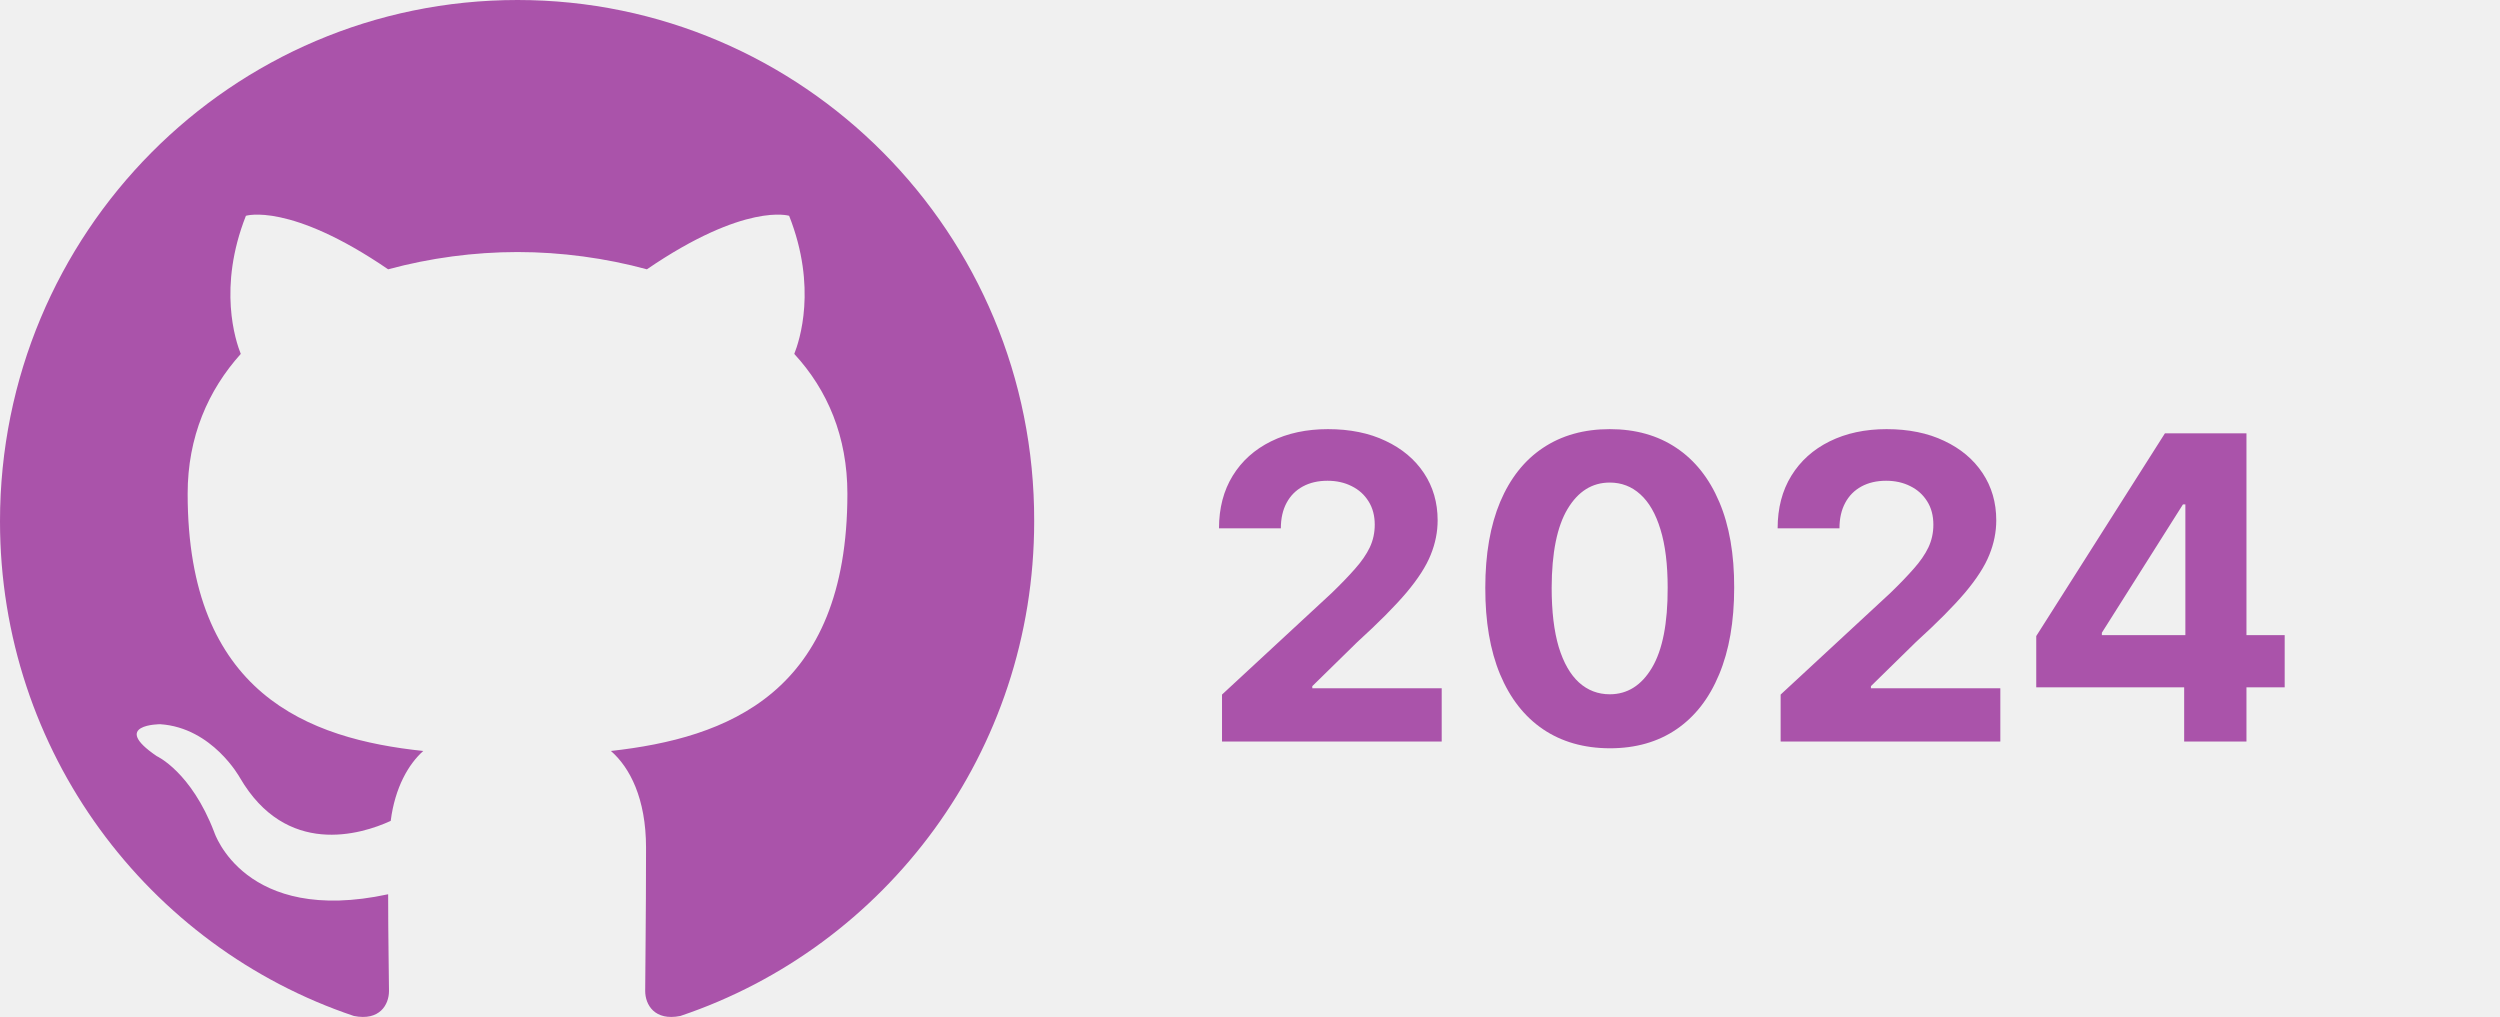
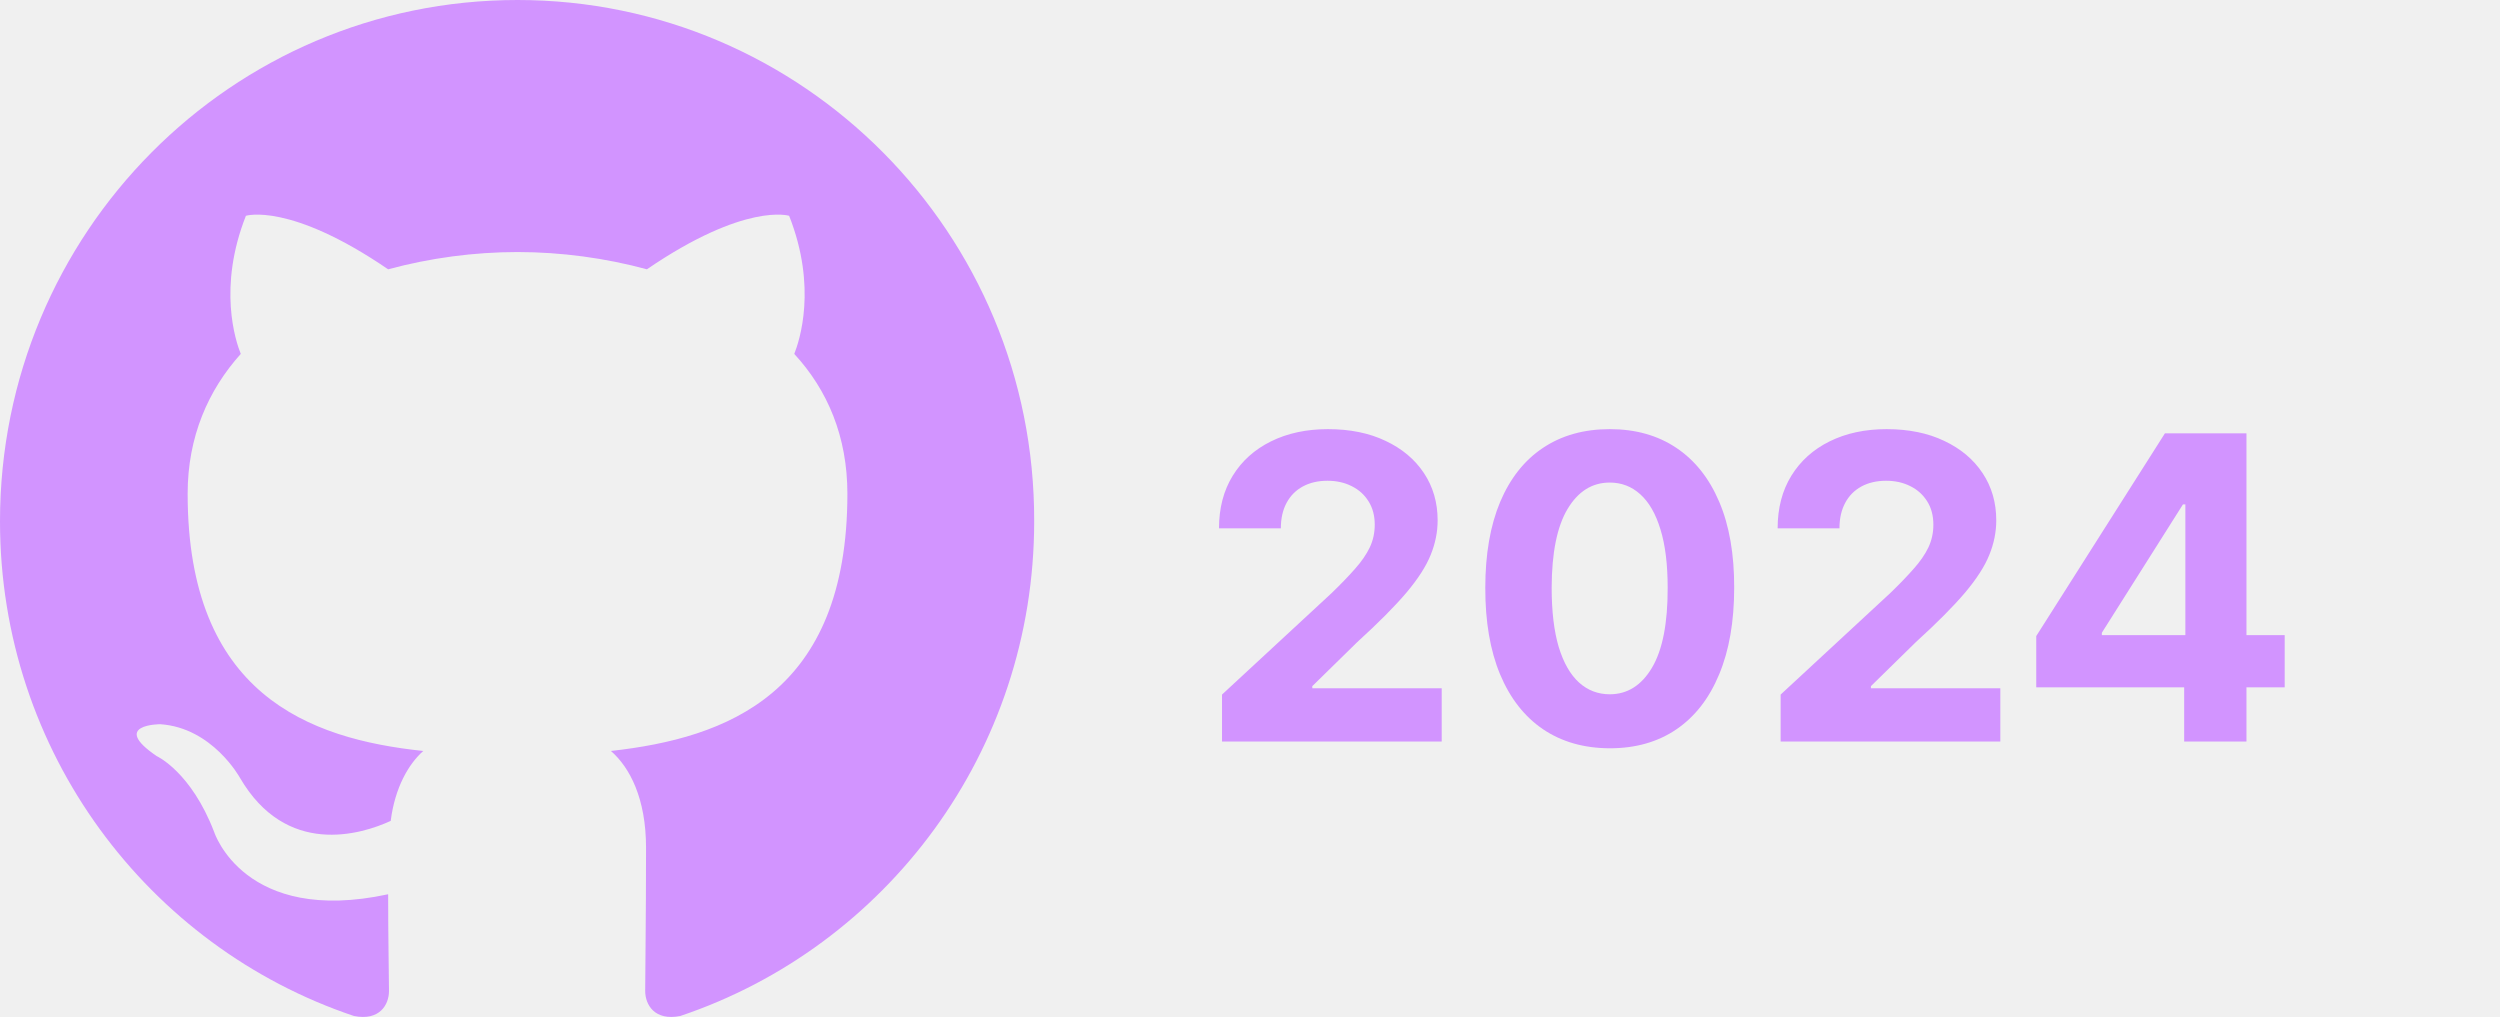
<svg xmlns="http://www.w3.org/2000/svg" width="236" height="96" viewBox="0 0 236 96" fill="none">
  <g clip-path="url(#clip0_104_3)">
-     <path fill-rule="evenodd" clip-rule="evenodd" d="M48.854 0C21.839 0 0 22 0 49.217C0 70.973 13.993 89.389 33.405 95.907C35.832 96.397 36.721 94.848 36.721 93.545C36.721 92.404 36.641 88.493 36.641 84.418C23.051 87.352 20.221 78.551 20.221 78.551C18.037 72.847 14.801 71.381 14.801 71.381C10.353 68.366 15.125 68.366 15.125 68.366C20.059 68.692 22.648 73.418 22.648 73.418C27.015 80.914 34.052 78.796 36.883 77.492C37.287 74.314 38.582 72.114 39.957 70.892C29.118 69.751 17.714 65.514 17.714 46.609C17.714 41.231 19.654 36.831 22.728 33.409C22.243 32.187 20.544 27.134 23.214 20.371C23.214 20.371 27.339 19.067 36.64 25.423C40.622 24.346 44.729 23.798 48.854 23.793C52.979 23.793 57.184 24.364 61.067 25.423C70.369 19.067 74.494 20.371 74.494 20.371C77.164 27.134 75.464 32.187 74.979 33.409C78.134 36.831 79.994 41.231 79.994 46.609C79.994 65.514 68.59 69.669 57.67 70.892C59.45 72.44 60.986 75.373 60.986 80.018C60.986 86.618 60.906 91.915 60.906 93.544C60.906 94.848 61.796 96.397 64.222 95.908C83.634 89.388 97.627 70.973 97.627 49.217C97.707 22 75.788 0 48.854 0Z" fill="#aa53aa" />
+     <path fill-rule="evenodd" clip-rule="evenodd" d="M48.854 0C21.839 0 0 22 0 49.217C0 70.973 13.993 89.389 33.405 95.907C35.832 96.397 36.721 94.848 36.721 93.545C36.721 92.404 36.641 88.493 36.641 84.418C23.051 87.352 20.221 78.551 20.221 78.551C18.037 72.847 14.801 71.381 14.801 71.381C10.353 68.366 15.125 68.366 15.125 68.366C20.059 68.692 22.648 73.418 22.648 73.418C27.015 80.914 34.052 78.796 36.883 77.492C37.287 74.314 38.582 72.114 39.957 70.892C29.118 69.751 17.714 65.514 17.714 46.609C17.714 41.231 19.654 36.831 22.728 33.409C22.243 32.187 20.544 27.134 23.214 20.371C23.214 20.371 27.339 19.067 36.64 25.423C40.622 24.346 44.729 23.798 48.854 23.793C52.979 23.793 57.184 24.364 61.067 25.423C70.369 19.067 74.494 20.371 74.494 20.371C77.164 27.134 75.464 32.187 74.979 33.409C78.134 36.831 79.994 41.231 79.994 46.609C79.994 65.514 68.59 69.669 57.67 70.892C59.45 72.44 60.986 75.373 60.986 80.018C60.986 86.618 60.906 91.915 60.906 93.544C60.906 94.848 61.796 96.397 64.222 95.908C83.634 89.388 97.627 70.973 97.627 49.217C97.707 22 75.788 0 48.854 0Z" fill="#d294ff" />
  </g>
-   <path d="M115.358 70V65.568L125.713 55.98C126.594 55.128 127.332 54.361 127.929 53.679C128.535 52.997 128.994 52.33 129.307 51.676C129.619 51.013 129.776 50.298 129.776 49.531C129.776 48.679 129.581 47.945 129.193 47.33C128.805 46.705 128.275 46.226 127.602 45.895C126.93 45.554 126.168 45.383 125.315 45.383C124.425 45.383 123.649 45.563 122.986 45.923C122.323 46.283 121.812 46.799 121.452 47.472C121.092 48.144 120.912 48.944 120.912 49.872H115.074C115.074 47.969 115.505 46.316 116.366 44.915C117.228 43.513 118.436 42.429 119.989 41.662C121.542 40.895 123.331 40.511 125.358 40.511C127.441 40.511 129.255 40.881 130.798 41.619C132.351 42.349 133.559 43.362 134.42 44.659C135.282 45.956 135.713 47.443 135.713 49.119C135.713 50.218 135.495 51.302 135.06 52.372C134.634 53.442 133.871 54.631 132.773 55.938C131.674 57.235 130.126 58.793 128.128 60.611L123.881 64.773V64.972H136.097V70H115.358ZM151.96 70.639C149.516 70.63 147.414 70.028 145.653 68.835C143.901 67.642 142.551 65.914 141.604 63.651C140.667 61.387 140.203 58.665 140.212 55.483C140.212 52.311 140.681 49.607 141.619 47.372C142.566 45.137 143.915 43.438 145.667 42.273C147.428 41.099 149.526 40.511 151.96 40.511C154.393 40.511 156.486 41.099 158.238 42.273C159.999 43.447 161.353 45.151 162.3 47.386C163.247 49.612 163.716 52.311 163.707 55.483C163.707 58.674 163.233 61.401 162.286 63.665C161.349 65.928 160.004 67.656 158.252 68.849C156.5 70.043 154.403 70.639 151.96 70.639ZM151.96 65.54C153.626 65.54 154.957 64.702 155.951 63.026C156.945 61.349 157.438 58.835 157.428 55.483C157.428 53.276 157.201 51.439 156.746 49.972C156.301 48.504 155.667 47.401 154.843 46.662C154.029 45.923 153.067 45.554 151.96 45.554C150.302 45.554 148.977 46.383 147.982 48.04C146.988 49.697 146.486 52.178 146.477 55.483C146.477 57.718 146.699 59.583 147.144 61.08C147.599 62.566 148.238 63.684 149.062 64.432C149.886 65.171 150.852 65.54 151.96 65.54ZM168.092 70V65.568L178.447 55.98C179.328 55.128 180.067 54.361 180.663 53.679C181.269 52.997 181.729 52.33 182.041 51.676C182.354 51.013 182.51 50.298 182.51 49.531C182.51 48.679 182.316 47.945 181.928 47.33C181.539 46.705 181.009 46.226 180.337 45.895C179.664 45.554 178.902 45.383 178.05 45.383C177.16 45.383 176.383 45.563 175.72 45.923C175.057 46.283 174.546 46.799 174.186 47.472C173.826 48.144 173.646 48.944 173.646 49.872H167.808C167.808 47.969 168.239 46.316 169.101 44.915C169.963 43.513 171.17 42.429 172.723 41.662C174.276 40.895 176.066 40.511 178.092 40.511C180.176 40.511 181.989 40.881 183.533 41.619C185.086 42.349 186.293 43.362 187.155 44.659C188.017 45.956 188.447 47.443 188.447 49.119C188.447 50.218 188.23 51.302 187.794 52.372C187.368 53.442 186.606 54.631 185.507 55.938C184.409 57.235 182.86 58.793 180.862 60.611L176.615 64.773V64.972H188.831V70H168.092ZM192.222 64.886V60.043L204.367 40.909H208.543V47.614H206.072L198.415 59.73V59.957H215.674V64.886H192.222ZM206.185 70V63.409L206.299 61.264V40.909H212.066V70H206.185Z" fill="#aa53aa" />
+   <path d="M115.358 70V65.568L125.713 55.98C126.594 55.128 127.332 54.361 127.929 53.679C128.535 52.997 128.994 52.33 129.307 51.676C129.619 51.013 129.776 50.298 129.776 49.531C129.776 48.679 129.581 47.945 129.193 47.33C128.805 46.705 128.275 46.226 127.602 45.895C126.93 45.554 126.168 45.383 125.315 45.383C124.425 45.383 123.649 45.563 122.986 45.923C122.323 46.283 121.812 46.799 121.452 47.472C121.092 48.144 120.912 48.944 120.912 49.872H115.074C115.074 47.969 115.505 46.316 116.366 44.915C117.228 43.513 118.436 42.429 119.989 41.662C121.542 40.895 123.331 40.511 125.358 40.511C127.441 40.511 129.255 40.881 130.798 41.619C132.351 42.349 133.559 43.362 134.42 44.659C135.282 45.956 135.713 47.443 135.713 49.119C135.713 50.218 135.495 51.302 135.06 52.372C134.634 53.442 133.871 54.631 132.773 55.938C131.674 57.235 130.126 58.793 128.128 60.611L123.881 64.773V64.972H136.097V70H115.358ZM151.96 70.639C149.516 70.63 147.414 70.028 145.653 68.835C143.901 67.642 142.551 65.914 141.604 63.651C140.667 61.387 140.203 58.665 140.212 55.483C140.212 52.311 140.681 49.607 141.619 47.372C142.566 45.137 143.915 43.438 145.667 42.273C147.428 41.099 149.526 40.511 151.96 40.511C154.393 40.511 156.486 41.099 158.238 42.273C159.999 43.447 161.353 45.151 162.3 47.386C163.247 49.612 163.716 52.311 163.707 55.483C163.707 58.674 163.233 61.401 162.286 63.665C161.349 65.928 160.004 67.656 158.252 68.849C156.5 70.043 154.403 70.639 151.96 70.639ZM151.96 65.54C153.626 65.54 154.957 64.702 155.951 63.026C156.945 61.349 157.438 58.835 157.428 55.483C157.428 53.276 157.201 51.439 156.746 49.972C156.301 48.504 155.667 47.401 154.843 46.662C154.029 45.923 153.067 45.554 151.96 45.554C150.302 45.554 148.977 46.383 147.982 48.04C146.988 49.697 146.486 52.178 146.477 55.483C146.477 57.718 146.699 59.583 147.144 61.08C147.599 62.566 148.238 63.684 149.062 64.432C149.886 65.171 150.852 65.54 151.96 65.54ZM168.092 70V65.568L178.447 55.98C179.328 55.128 180.067 54.361 180.663 53.679C181.269 52.997 181.729 52.33 182.041 51.676C182.354 51.013 182.51 50.298 182.51 49.531C182.51 48.679 182.316 47.945 181.928 47.33C181.539 46.705 181.009 46.226 180.337 45.895C179.664 45.554 178.902 45.383 178.05 45.383C177.16 45.383 176.383 45.563 175.72 45.923C175.057 46.283 174.546 46.799 174.186 47.472C173.826 48.144 173.646 48.944 173.646 49.872H167.808C167.808 47.969 168.239 46.316 169.101 44.915C169.963 43.513 171.17 42.429 172.723 41.662C174.276 40.895 176.066 40.511 178.092 40.511C180.176 40.511 181.989 40.881 183.533 41.619C185.086 42.349 186.293 43.362 187.155 44.659C188.017 45.956 188.447 47.443 188.447 49.119C188.447 50.218 188.23 51.302 187.794 52.372C187.368 53.442 186.606 54.631 185.507 55.938C184.409 57.235 182.86 58.793 180.862 60.611L176.615 64.773V64.972H188.831V70H168.092ZM192.222 64.886V60.043L204.367 40.909H208.543V47.614H206.072L198.415 59.73V59.957H215.674V64.886H192.222ZM206.185 70V63.409L206.299 61.264V40.909H212.066V70H206.185Z" fill="#d294ff" />
  <defs>
    <clipPath id="clip0_104_3">
      <rect width="98" height="96" fill="white" />
    </clipPath>
  </defs>
</svg>
